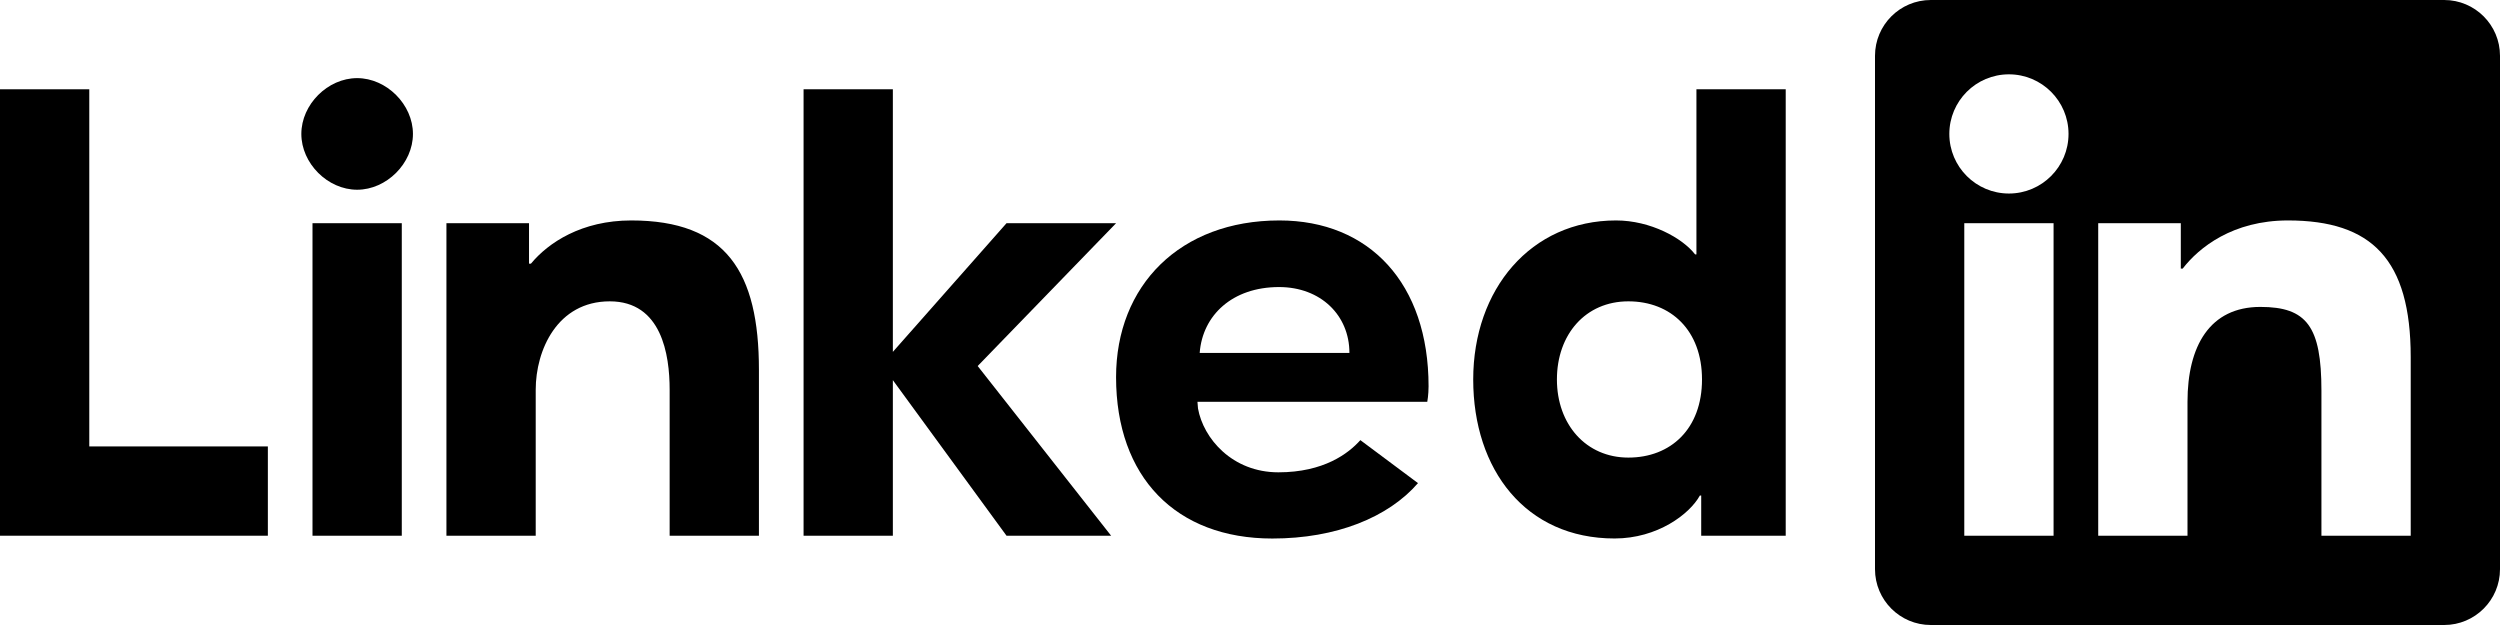
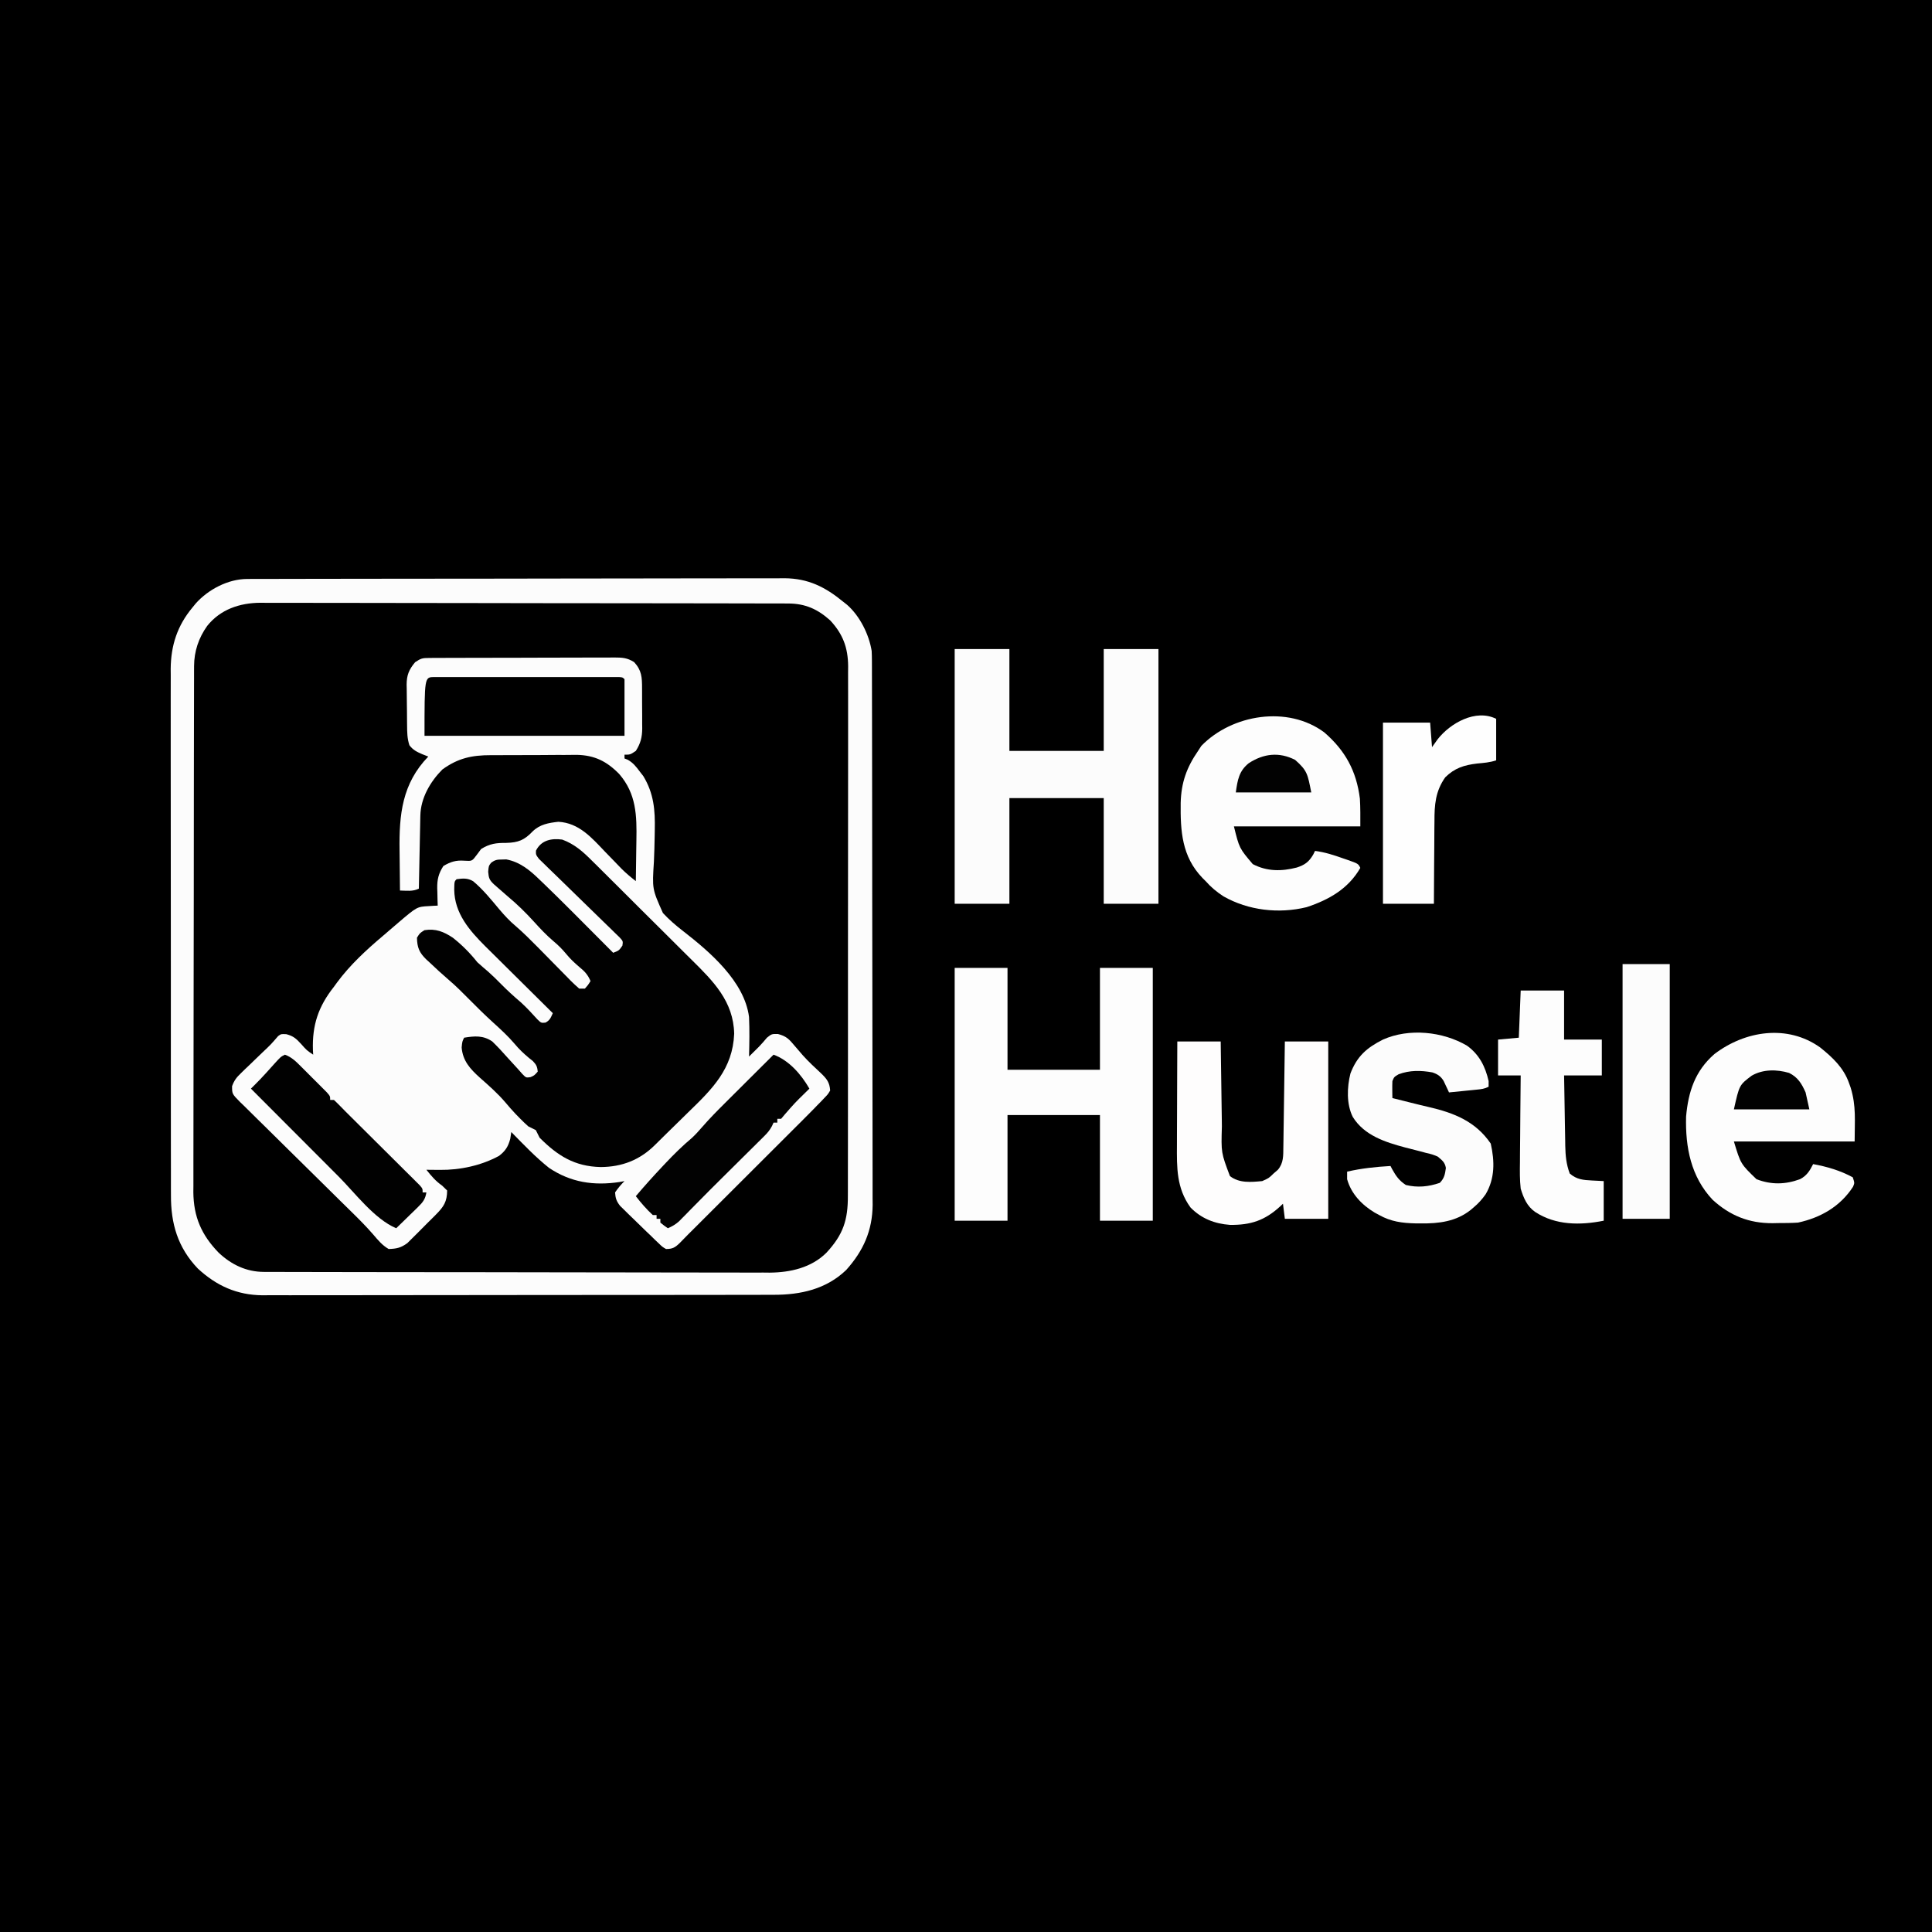
- <svg xmlns="http://www.w3.org/2000/svg" xmlnsXlink="http://www.w3.org/1999/xlink" viewBox="0 0 56 14" preserveAspectRatio="xMinYMin meet" version="1.1" fill="CurrentColor" focusable="false" aria-busy="false">
-   <g fill-rule="evenodd">
-     <path d="M14,1.25 L14,12.75 C14,13.44 13.44,14 12.75,14 L1.25,14 C0.56,14 0,13.44 0,12.75 L0,1.25 C0,0.56 0.56,0 1.25,0 L12.75,0 C13.44,0 14,0.56 14,1.25" fill="transparent" transform="translate(42, 0)" />
-     <path d="M56,1.25 L56,12.75 C56,13.44 55.44,14 54.75,14 L43.25,14 C42.56,14 42,13.44 42,12.75 L42,1.25 C42,0.56 42.56,0 43.25,0 L54.75,0 C55.44,0 56,0.56 56,1.25 Z M47,5 L48.85,5 L48.85,6.016 L48.893,6.016 C49.259,5.541 50.018,4.938 51.25,4.938 C53.125,4.938 54,5.808 54,8 L54,12 L52,12 L52,8.75 C52,7.313 51.672,6.875 50.632,6.875 C49.5,6.875 49,7.75 49,9 L49,12 L47,12 L47,5 Z M44,12 L46,12 L46,5 L44,5 L44,12 Z M46.335,3 C46.335,3.737 45.737,4.335 45,4.335 C44.263,4.335 43.665,3.737 43.665,3 C43.665,2.263 44.263,1.665 45,1.665 C45.737,1.665 46.335,2.263 46.335,3 Z" />
-   </g>
-   <g>
-     <path d="M40,12 L38.107,12 L38.107,11.1 L38.077,11.1 C37.847,11.518 37.125,12.062 36.167,12.062 C34.174,12.062 33,10.521 33,8.5 C33,6.479 34.291,4.938 36.2,4.938 C36.971,4.938 37.687,5.332 37.97,5.698 L38,5.698 L38,2 L40,2 L40,12 Z M36.475,6.75 C35.517,6.75 34.875,7.49 34.875,8.5 C34.875,9.51 35.529,10.25 36.475,10.25 C37.422,10.25 38.125,9.609 38.125,8.5 C38.125,7.406 37.433,6.75 36.475,6.75 L36.475,6.75 Z" />
-     <path d="M31.763,10.822 C31.097,11.589 29.931,12.063 28.5,12.063 C26.339,12.063 25,10.687 25,8.448 C25,6.394 26.433,4.938 28.658,4.938 C30.676,4.938 32,6.35 32,8.653 C32,8.846 31.971,9 31.971,9 L26.823,9 L26.835,9.149 C26.954,9.82 27.601,10.58 28.636,10.58 C29.653,10.58 30.207,10.157 30.472,9.859 L31.763,10.822 Z M30.227,7.905 C30.227,7.063 29.585,6.43 28.651,6.43 C27.606,6.43 26.937,7.06 26.873,7.905 L30.227,7.905 Z" />
-     <polygon points="18 2 20 2 20 7.882 22.546 5 25 5 21.9 8.199 24.889 12 22.546 12 20 8.515 20 12 18 12" />
-     <path d="M10,5 L11.85,5 L11.85,5.906 L11.893,5.906 C12.283,5.434 13.031,4.938 14.14,4.938 C16.266,4.938 17,6.094 17,8.285 L17,12 L15,12 L15,8.73 C15,7.943 14.821,6.75 13.659,6.75 C12.482,6.75 12,7.844 12,8.73 L12,12 L10,12 L10,5 Z" />
-     <path d="M7,12 L9,12 L9,5 L7,5 L7,12 Z M8,1.75 C8.659,1.75 9.25,2.341 9.25,3 C9.25,3.659 8.659,4.25 8,4.25 C7.34,4.25 6.75,3.659 6.75,3 C6.75,2.341 7.34,1.75 8,1.75 L8,1.75 Z" />
-     <polygon points="0 2 2 2 2 10 6 10 6 12 0 12" />
-   </g>
+ <svg xmlns="http://www.w3.org/2000/svg" version="1.1" width="1024" height="1024">
+   <path d="M0 0 C337.92 0 675.84 0 1024 0 C1024 337.92 1024 675.84 1024 1024 C686.08 1024 348.16 1024 0 1024 C0 686.08 0 348.16 0 0 Z " fill="#000000" transform="translate(0,0)" />
+   <path d="M0 0 C1.54 -0.006 1.54 -0.006 3.111 -0.012 C4.8 -0.01 4.8 -0.01 6.523 -0.009 C8.32 -0.013 8.32 -0.013 10.152 -0.018 C13.478 -0.025 16.804 -0.028 20.129 -0.029 C23.716 -0.03 27.302 -0.038 30.889 -0.045 C38.732 -0.058 46.575 -0.064 54.418 -0.069 C59.316 -0.072 64.214 -0.076 69.112 -0.08 C82.675 -0.092 96.239 -0.103 109.802 -0.106 C110.67 -0.106 111.538 -0.107 112.433 -0.107 C113.303 -0.107 114.173 -0.107 115.069 -0.107 C116.833 -0.108 118.596 -0.108 120.359 -0.109 C121.234 -0.109 122.108 -0.109 123.01 -0.109 C137.178 -0.113 151.346 -0.131 165.514 -0.154 C180.063 -0.178 194.613 -0.19 209.162 -0.192 C217.329 -0.192 225.497 -0.198 233.665 -0.216 C240.62 -0.232 247.576 -0.237 254.532 -0.229 C258.079 -0.225 261.627 -0.226 265.174 -0.24 C269.024 -0.255 272.874 -0.247 276.725 -0.236 C277.84 -0.244 278.955 -0.252 280.103 -0.26 C291.545 -0.188 299.439 2.865 307.668 10.795 C314.796 18.485 315.382 26.415 315.329 36.498 C315.337 38.349 315.337 38.349 315.345 40.237 C315.357 43.645 315.356 47.052 315.348 50.46 C315.344 54.142 315.356 57.823 315.366 61.505 C315.383 68.711 315.384 75.918 315.379 83.124 C315.375 88.982 315.376 94.841 315.382 100.699 C315.383 101.533 315.383 102.368 315.384 103.228 C315.386 104.923 315.387 106.618 315.389 108.314 C315.402 124.204 315.397 140.094 315.386 155.985 C315.376 170.515 315.389 185.045 315.412 199.575 C315.437 214.504 315.446 229.433 315.44 244.362 C315.436 252.74 315.439 261.117 315.456 269.495 C315.471 276.627 315.471 283.758 315.454 290.889 C315.445 294.526 315.443 298.162 315.459 301.799 C315.475 305.745 315.46 309.691 315.443 313.638 C315.452 314.781 315.462 315.925 315.472 317.103 C315.361 329.075 310.595 337.536 302.168 345.889 C289.217 356.764 271.534 354.701 255.753 354.649 C252.991 354.652 250.229 354.661 247.466 354.67 C240.766 354.688 234.066 354.684 227.366 354.673 C221.917 354.664 216.469 354.662 211.021 354.667 C210.243 354.667 209.466 354.668 208.664 354.669 C207.084 354.67 205.504 354.671 203.924 354.672 C189.135 354.684 174.346 354.671 159.557 354.649 C146.885 354.631 134.213 354.634 121.541 354.653 C106.799 354.674 92.057 354.683 77.315 354.67 C75.741 354.669 74.168 354.668 72.594 354.667 C71.82 354.666 71.046 354.665 70.248 354.665 C64.81 354.661 59.371 354.667 53.932 354.677 C47.3 354.688 40.668 354.685 34.036 354.663 C30.657 354.653 27.277 354.651 23.898 354.662 C20.226 354.673 16.555 354.659 12.883 354.639 C11.298 354.653 11.298 354.653 9.682 354.666 C-2.177 354.542 -11.563 350.547 -19.965 342.249 C-29.098 332.38 -31.364 322.374 -31.319 309.234 C-31.323 308.038 -31.327 306.843 -31.331 305.611 C-31.339 302.305 -31.339 299 -31.335 295.694 C-31.332 292.124 -31.341 288.555 -31.349 284.985 C-31.361 277.995 -31.363 271.006 -31.361 264.016 C-31.359 258.333 -31.361 252.65 -31.365 246.967 C-31.366 246.158 -31.366 245.349 -31.367 244.515 C-31.368 242.87 -31.369 241.226 -31.371 239.582 C-31.381 224.166 -31.379 208.75 -31.373 193.334 C-31.368 179.241 -31.379 165.148 -31.398 151.055 C-31.418 136.575 -31.426 122.095 -31.422 107.614 C-31.42 99.489 -31.423 91.363 -31.437 83.237 C-31.449 76.319 -31.45 69.4 -31.438 62.482 C-31.432 58.955 -31.431 55.428 -31.443 51.9 C-31.456 48.07 -31.445 44.24 -31.433 40.41 C-31.44 39.304 -31.448 38.198 -31.455 37.058 C-31.38 26.24 -28.884 17.611 -22.059 9.131 C-16.027 3.258 -8.371 0.012 0 0 Z " fill="#000000" transform="translate(134.0586,319.8686)" />
+   <path d="M0 0 C0.922 -0.009 1.845 -0.017 2.795 -0.026 C3.805 -0.025 4.815 -0.024 5.856 -0.023 C6.921 -0.03 7.986 -0.037 9.084 -0.043 C12.615 -0.062 16.146 -0.066 19.677 -0.069 C22.127 -0.075 24.576 -0.082 27.026 -0.089 C32.166 -0.101 37.306 -0.104 42.446 -0.103 C49.036 -0.103 55.625 -0.13 62.215 -0.165 C67.276 -0.187 72.338 -0.191 77.399 -0.19 C79.829 -0.192 82.259 -0.201 84.688 -0.217 C88.086 -0.236 91.482 -0.23 94.879 -0.218 C95.885 -0.23 96.891 -0.241 97.927 -0.252 C102.315 -0.213 104.789 -0.173 108.58 2.188 C112.631 6.582 112.805 10.262 112.798 16.103 C112.802 16.86 112.806 17.617 112.811 18.397 C112.816 19.996 112.817 21.595 112.813 23.193 C112.809 25.627 112.833 28.06 112.858 30.494 C112.86 32.051 112.861 33.609 112.86 35.166 C112.869 35.888 112.879 36.61 112.888 37.354 C112.845 42.059 112.023 45.293 109.497 49.267 C106.497 51.267 106.497 51.267 103.497 51.267 C103.497 51.927 103.497 52.587 103.497 53.267 C104.074 53.498 104.652 53.729 105.247 53.967 C108.086 55.608 109.531 57.457 111.497 60.08 C112.487 61.358 112.487 61.358 113.497 62.662 C119.046 71.875 119.768 80.633 119.544 91.131 C119.525 92.213 119.507 93.296 119.488 94.411 C119.4 98.939 119.301 103.461 119.082 107.985 C118.151 122.425 118.151 122.425 123.862 135.191 C127.101 138.671 130.606 141.711 134.367 144.613 C148.644 155.702 167.047 171.359 169.497 190.267 C169.815 197.265 169.687 204.268 169.497 211.267 C170.613 210.165 171.727 209.06 172.841 207.955 C173.461 207.34 174.082 206.725 174.721 206.092 C176.22 204.552 177.621 202.918 178.997 201.267 C181.497 199.267 181.497 199.267 184.829 199.31 C189.342 200.488 190.715 202.031 193.684 205.58 C194.62 206.674 195.559 207.765 196.501 208.853 C196.984 209.416 197.468 209.979 197.966 210.559 C201.01 213.955 204.358 217.07 207.701 220.169 C210.743 223.101 212.221 225.025 212.497 229.267 C211.314 231.251 211.314 231.251 209.506 233.127 C208.854 233.815 208.202 234.504 207.531 235.214 C206.86 235.892 206.188 236.569 205.497 237.267 C204.918 237.869 204.339 238.47 203.743 239.09 C201.966 240.92 200.165 242.723 198.356 244.522 C197.68 245.198 197.004 245.874 196.308 246.57 C194.1 248.778 191.888 250.982 189.677 253.185 C188.129 254.731 186.581 256.277 185.034 257.823 C180.978 261.876 176.918 265.926 172.858 269.975 C168.73 274.093 164.604 278.215 160.477 282.336 C153.815 288.99 147.15 295.642 140.483 302.292 C139.898 302.876 139.312 303.461 138.708 304.063 C138.16 304.608 137.611 305.153 137.046 305.715 C135.591 307.173 134.159 308.653 132.728 310.135 C130.222 312.53 128.956 313.256 125.497 313.267 C123.59 312.155 123.59 312.155 121.774 310.4 C120.745 309.426 120.745 309.426 119.696 308.432 C118.97 307.718 118.244 307.004 117.497 306.267 C116.734 305.545 115.971 304.823 115.185 304.079 C112.783 301.793 110.419 299.473 108.059 297.142 C107.245 296.357 106.431 295.572 105.593 294.764 C104.433 293.617 104.433 293.617 103.251 292.447 C102.204 291.422 102.204 291.422 101.136 290.376 C99.238 287.934 98.686 286.344 98.497 283.267 C100.031 281.018 101.579 279.185 103.497 277.267 C102.636 277.429 101.775 277.59 100.887 277.756 C87.212 279.82 75.022 277.989 63.497 270.267 C56.303 264.541 49.928 257.821 43.497 251.267 C43.311 252.464 43.126 253.66 42.934 254.892 C41.842 258.994 40.379 261.286 37.028 263.885 C27.623 269.022 16.295 271.462 5.684 271.33 C4.991 271.325 4.299 271.321 3.585 271.316 C1.889 271.305 0.193 271.287 -1.503 271.267 C1.118 274.583 3.409 277.278 6.872 279.705 C7.738 280.551 8.604 281.396 9.497 282.267 C9.442 288.156 7.688 290.843 3.614 294.947 C3.122 295.445 2.629 295.944 2.122 296.457 C1.082 297.501 0.034 298.538 -1.021 299.567 C-2.624 301.138 -4.193 302.739 -5.761 304.346 C-6.78 305.361 -7.801 306.374 -8.823 307.385 C-9.744 308.298 -10.665 309.212 -11.613 310.154 C-15.026 312.65 -17.308 313.134 -21.503 313.267 C-24.93 311.297 -27.159 308.53 -29.701 305.565 C-33.244 301.505 -36.979 297.702 -40.831 293.937 C-42.27 292.521 -43.708 291.106 -45.147 289.69 C-45.898 288.953 -46.649 288.216 -47.423 287.456 C-51.427 283.521 -55.415 279.568 -59.405 275.619 C-64.47 270.608 -69.54 265.602 -74.629 260.615 C-78.756 256.569 -82.866 252.505 -86.966 248.43 C-88.529 246.882 -90.098 245.341 -91.674 243.806 C-93.869 241.666 -96.042 239.506 -98.21 237.339 C-98.867 236.709 -99.523 236.08 -100.2 235.431 C-104.505 231.065 -104.505 231.065 -104.496 226.961 C-103.375 223.92 -102.192 222.378 -99.863 220.139 C-99.121 219.413 -98.38 218.688 -97.616 217.941 C-96.837 217.203 -96.057 216.465 -95.253 215.705 C-94.489 214.963 -93.724 214.221 -92.937 213.457 C-91.458 212.023 -89.975 210.594 -88.488 209.17 C-84.048 204.99 -84.048 204.99 -80.066 200.392 C-78.503 199.267 -78.503 199.267 -75.702 199.416 C-71.853 200.44 -70.424 201.857 -67.753 204.767 C-64.949 207.944 -64.949 207.944 -61.503 210.267 C-61.55 209.48 -61.596 208.692 -61.644 207.881 C-62.086 194.546 -58.742 184.675 -50.503 174.267 C-49.968 173.531 -49.433 172.795 -48.882 172.037 C-41.979 162.684 -33.357 154.744 -24.503 147.267 C-23.445 146.358 -22.388 145.448 -21.331 144.537 C-20.181 143.551 -19.03 142.565 -17.878 141.58 C-17.339 141.116 -16.801 140.652 -16.246 140.174 C-6.468 131.86 -6.468 131.86 -0.128 131.517 C0.746 131.461 1.62 131.404 2.52 131.346 C3.499 131.307 3.499 131.307 4.497 131.267 C4.462 130.254 4.427 129.241 4.391 128.197 C4.363 126.846 4.336 125.494 4.309 124.142 C4.284 123.477 4.259 122.812 4.233 122.127 C4.164 117.401 4.941 114.243 7.497 110.267 C11.366 107.992 14.22 107.13 18.622 107.455 C22.696 107.709 22.696 107.709 25.122 104.455 C26.297 102.877 26.297 102.877 27.497 101.267 C32.086 98.392 35.516 97.995 40.872 98.017 C47.154 97.851 50.404 96.554 54.743 91.99 C58.609 88.193 63.205 87.411 68.434 86.83 C79.413 87.424 86.144 95.327 93.247 102.767 C94.772 104.343 96.301 105.915 97.833 107.485 C99.215 108.906 100.588 110.335 101.961 111.765 C104.357 114.129 106.83 116.219 109.497 118.267 C109.597 112.915 109.669 107.563 109.717 102.209 C109.737 100.393 109.764 98.576 109.799 96.76 C110.046 83.545 109.79 71.981 100.661 61.477 C94.086 54.764 87.633 51.551 78.18 51.351 C76.085 51.346 73.993 51.375 71.899 51.408 C70.414 51.408 68.929 51.406 67.445 51.402 C64.35 51.401 61.258 51.424 58.164 51.465 C54.224 51.516 50.286 51.514 46.347 51.494 C43.286 51.484 40.226 51.498 37.166 51.52 C35.714 51.529 34.263 51.53 32.811 51.525 C22.624 51.508 15.279 53.07 6.946 59.119 C0.535 65.573 -4.518 74.261 -4.708 83.555 C-4.728 84.416 -4.748 85.277 -4.769 86.163 C-4.786 87.088 -4.802 88.014 -4.82 88.967 C-4.851 90.392 -4.851 90.392 -4.883 91.846 C-4.948 94.882 -5.007 97.919 -5.066 100.955 C-5.109 103.013 -5.152 105.071 -5.197 107.129 C-5.304 112.175 -5.405 117.221 -5.503 122.267 C-8.718 123.875 -11.939 123.325 -15.503 123.267 C-15.578 117.97 -15.632 112.672 -15.668 107.374 C-15.683 105.578 -15.703 103.782 -15.729 101.986 C-16.001 82.93 -14.363 66.567 -0.503 52.267 C-1.596 51.834 -2.689 51.401 -3.816 50.955 C-6.591 49.761 -8.651 48.736 -10.503 46.267 C-11.709 42.65 -11.703 39.298 -11.741 35.529 C-11.749 34.771 -11.758 34.012 -11.766 33.231 C-11.78 31.626 -11.79 30.022 -11.798 28.417 C-11.81 26.781 -11.83 25.145 -11.86 23.509 C-11.903 21.14 -11.919 18.773 -11.929 16.404 C-11.946 15.679 -11.964 14.954 -11.982 14.207 C-11.96 9.079 -10.751 6.2 -7.503 2.267 C-4.348 0.164 -3.601 0.015 0 0 Z " fill="#FCFCFC" transform="translate(227.5031,348.7326)" />
+   <path d="M0 0 C1.041 -0.004 2.081 -0.009 3.154 -0.014 C4.874 -0.013 4.874 -0.013 6.63 -0.013 C8.454 -0.018 8.454 -0.018 10.314 -0.024 C13.695 -0.033 17.076 -0.038 20.457 -0.04 C24.102 -0.044 27.746 -0.054 31.39 -0.063 C40.196 -0.082 49.002 -0.093 57.807 -0.101 C61.955 -0.106 66.103 -0.111 70.251 -0.116 C84.041 -0.133 97.832 -0.148 111.623 -0.155 C115.202 -0.157 118.781 -0.159 122.361 -0.161 C123.25 -0.161 124.14 -0.162 125.056 -0.162 C139.46 -0.171 153.862 -0.196 168.266 -0.229 C183.056 -0.262 197.847 -0.28 212.638 -0.283 C220.941 -0.285 229.244 -0.294 237.547 -0.319 C244.62 -0.341 251.693 -0.349 258.767 -0.339 C262.373 -0.335 265.979 -0.337 269.586 -0.356 C273.503 -0.377 277.421 -0.367 281.338 -0.354 C282.467 -0.364 283.597 -0.375 284.76 -0.387 C297.405 -0.285 306.346 4.221 315.992 12.134 C316.652 12.656 317.312 13.178 317.992 13.716 C324.718 19.647 329.578 29.338 330.992 38.134 C331.081 39.904 331.123 41.676 331.126 43.448 C331.131 44.506 331.135 45.564 331.14 46.654 C331.139 48.388 331.139 48.388 331.139 50.158 C331.143 51.391 331.147 52.624 331.15 53.895 C331.159 57.315 331.164 60.735 331.167 64.155 C331.171 67.845 331.18 71.535 331.189 75.225 C331.209 84.135 331.219 93.046 331.228 101.956 C331.232 106.155 331.237 110.354 331.243 114.552 C331.26 128.516 331.274 142.479 331.281 156.442 C331.283 160.064 331.285 163.686 331.287 167.308 C331.288 168.208 331.288 169.108 331.289 170.036 C331.297 184.612 331.322 199.189 331.355 213.766 C331.388 228.741 331.406 243.716 331.409 258.692 C331.411 267.096 331.42 275.5 331.445 283.904 C331.467 291.062 331.475 298.221 331.466 305.379 C331.461 309.028 331.463 312.677 331.482 316.326 C331.503 320.292 331.493 324.256 331.48 328.222 C331.496 329.933 331.496 329.933 331.513 331.678 C331.404 345.402 326.563 356.142 317.492 366.259 C306.864 376.479 293.245 379.442 279.025 379.402 C277.834 379.406 276.644 379.411 275.417 379.415 C272.129 379.426 268.841 379.427 265.553 379.425 C262 379.425 258.447 379.436 254.894 379.445 C247.939 379.462 240.985 379.467 234.03 379.468 C228.374 379.469 222.719 379.473 217.063 379.48 C201.013 379.497 184.962 379.507 168.912 379.505 C168.047 379.505 167.183 379.505 166.292 379.505 C165.426 379.505 164.561 379.505 163.669 379.505 C149.645 379.504 135.621 379.523 121.598 379.551 C107.183 379.58 92.768 379.594 78.353 379.592 C70.267 379.591 62.18 379.597 54.093 379.618 C47.208 379.637 40.322 379.641 33.436 379.627 C29.927 379.621 26.418 379.621 22.908 379.638 C19.094 379.653 15.281 379.644 11.467 379.629 C10.371 379.639 9.275 379.649 8.146 379.66 C-5.433 379.539 -16.249 374.636 -26.133 365.509 C-36.814 354.338 -40.476 341.659 -40.396 326.592 C-40.401 325.364 -40.406 324.135 -40.412 322.869 C-40.424 319.485 -40.422 316.101 -40.415 312.717 C-40.41 309.057 -40.423 305.397 -40.433 301.737 C-40.45 294.576 -40.451 287.416 -40.446 280.255 C-40.442 274.432 -40.443 268.608 -40.448 262.785 C-40.449 261.955 -40.45 261.124 -40.451 260.269 C-40.452 258.582 -40.454 256.895 -40.455 255.208 C-40.469 239.403 -40.464 223.598 -40.452 207.793 C-40.442 193.352 -40.455 178.912 -40.479 164.472 C-40.503 149.625 -40.513 134.777 -40.506 119.93 C-40.503 111.602 -40.505 103.275 -40.523 94.947 C-40.537 87.857 -40.538 80.767 -40.521 73.677 C-40.512 70.065 -40.51 66.452 -40.525 62.839 C-40.542 58.912 -40.527 54.985 -40.509 51.057 C-40.519 49.931 -40.528 48.804 -40.538 47.644 C-40.424 35.174 -37.01 24.733 -29.008 15.134 C-28.423 14.414 -27.838 13.693 -27.235 12.951 C-20.567 5.509 -10.089 0.02 0 0 Z M-21.196 24.884 C-25.722 31.235 -28.126 38.376 -28.142 46.169 C-28.147 47.19 -28.151 48.211 -28.156 49.263 C-28.156 50.384 -28.155 51.504 -28.155 52.658 C-28.159 53.849 -28.163 55.041 -28.166 56.268 C-28.175 59.577 -28.18 62.885 -28.183 66.194 C-28.187 69.762 -28.196 73.33 -28.205 76.898 C-28.225 85.516 -28.235 94.135 -28.244 102.753 C-28.248 106.814 -28.253 110.875 -28.259 114.936 C-28.276 128.44 -28.29 141.944 -28.297 155.448 C-28.299 158.952 -28.301 162.456 -28.303 165.96 C-28.304 166.831 -28.304 167.702 -28.305 168.599 C-28.313 182.697 -28.338 196.796 -28.371 210.894 C-28.404 225.376 -28.422 239.859 -28.425 254.341 C-28.427 262.469 -28.436 270.597 -28.461 278.725 C-28.483 285.65 -28.491 292.574 -28.482 299.498 C-28.477 303.028 -28.479 306.557 -28.498 310.087 C-28.519 313.923 -28.509 317.758 -28.496 321.595 C-28.512 323.248 -28.512 323.248 -28.529 324.935 C-28.421 338.103 -24.191 347.746 -15.094 357.103 C-8.374 363.421 -0.439 367.249 8.852 367.268 C9.834 367.273 10.816 367.277 11.829 367.282 C12.905 367.282 13.982 367.282 15.091 367.281 C16.81 367.287 16.81 367.287 18.563 367.293 C21.745 367.302 24.926 367.306 28.107 367.309 C31.538 367.313 34.969 367.322 38.4 367.331 C46.688 367.351 54.975 367.361 63.263 367.37 C67.169 367.374 71.075 367.38 74.981 367.385 C87.971 367.402 100.961 367.416 113.952 367.424 C117.322 367.426 120.693 367.427 124.063 367.429 C124.901 367.43 125.738 367.43 126.601 367.431 C140.159 367.439 153.717 367.464 167.275 367.497 C181.205 367.53 195.134 367.548 209.064 367.551 C216.881 367.553 224.698 367.562 232.515 367.588 C239.175 367.609 245.834 367.617 252.494 367.608 C255.889 367.603 259.282 367.607 262.676 367.625 C266.368 367.642 270.058 367.635 273.75 367.622 C274.806 367.633 275.863 367.644 276.952 367.655 C287.924 367.562 299.007 365.051 306.992 357.134 C315.947 347.466 318.448 339.735 318.38 326.768 C318.385 325.534 318.39 324.3 318.396 323.029 C318.408 319.621 318.406 316.214 318.399 312.806 C318.394 309.124 318.407 305.442 318.417 301.76 C318.434 294.554 318.435 287.348 318.43 280.142 C318.426 274.283 318.427 268.425 318.432 262.567 C318.433 261.732 318.434 260.898 318.435 260.038 C318.436 258.343 318.438 256.647 318.439 254.952 C318.453 239.062 318.448 223.171 318.436 207.281 C318.426 192.751 318.439 178.22 318.463 163.69 C318.487 148.761 318.497 133.833 318.49 118.904 C318.487 110.526 318.489 102.148 318.507 93.77 C318.521 86.639 318.522 79.508 318.505 72.376 C318.496 68.74 318.494 65.103 318.509 61.467 C318.526 57.52 318.511 53.574 318.493 49.628 C318.503 48.484 318.512 47.341 318.522 46.163 C318.432 36.364 315.736 29.193 309.054 21.994 C302.39 15.985 295.758 13.018 286.813 13 C285.271 12.993 285.271 12.993 283.698 12.986 C282.576 12.987 281.453 12.987 280.297 12.987 C279.099 12.983 277.901 12.98 276.667 12.976 C273.346 12.967 270.024 12.962 266.703 12.96 C263.119 12.956 259.535 12.946 255.952 12.937 C247.3 12.918 238.648 12.907 229.995 12.899 C225.919 12.894 221.842 12.889 217.765 12.884 C204.211 12.867 190.656 12.852 177.101 12.845 C173.585 12.843 170.069 12.841 166.554 12.839 C165.68 12.839 164.806 12.838 163.906 12.838 C149.751 12.829 135.597 12.804 121.442 12.771 C106.903 12.738 92.364 12.72 77.825 12.717 C69.665 12.715 61.504 12.706 53.344 12.681 C46.395 12.659 39.445 12.651 32.496 12.661 C28.952 12.665 25.409 12.663 21.865 12.644 C18.017 12.623 14.17 12.633 10.322 12.646 C9.211 12.636 8.099 12.625 6.954 12.613 C-3.982 12.703 -14.181 16.103 -21.196 24.884 Z " fill="#FCFCFC" transform="translate(131.008,306.8658)" />
+   <path d="M0 0 C6.426 2.36 10.919 6.329 15.682 11.117 C16.764 12.181 16.764 12.181 17.868 13.267 C20.236 15.603 22.59 17.953 24.941 20.305 C26.594 21.947 28.248 23.59 29.901 25.231 C33.362 28.673 36.815 32.122 40.262 35.576 C44.657 39.977 49.077 44.352 53.503 48.721 C56.926 52.106 60.332 55.508 63.734 58.914 C65.355 60.532 66.982 62.145 68.615 63.752 C80.102 75.078 90.776 85.787 91.129 102.914 C90.35 121.563 79.593 132.12 66.875 144.438 C65.503 145.785 64.132 147.133 62.762 148.482 C60.252 150.952 57.735 153.415 55.21 155.869 C53.199 157.824 51.209 159.794 49.228 161.781 C41.152 169.825 31.721 173.491 20.375 173.562 C6.532 173.246 -2.409 167.605 -12 158 C-12.672 156.669 -13.34 155.337 -14 154 C-15.315 153.297 -16.651 152.634 -18 152 C-19.485 150.677 -20.92 149.295 -22.312 147.875 C-23.11 147.062 -23.908 146.248 -24.73 145.41 C-26.602 143.423 -28.375 141.406 -30.125 139.312 C-34.211 134.502 -38.946 130.358 -43.67 126.187 C-48.771 121.573 -52.727 117.33 -53.312 110.188 C-53 107 -53 107 -52 105 C-46.445 104.078 -41.89 103.704 -37.105 106.985 C-34.266 109.735 -31.599 112.589 -29 115.562 C-27.204 117.56 -25.388 119.533 -23.562 121.504 C-22.389 122.831 -22.389 122.831 -21.191 124.186 C-19.196 126.25 -19.196 126.25 -16.84 125.906 C-14.819 125.033 -14.819 125.033 -13 123 C-13.202 120.378 -13.76 119.246 -15.602 117.359 C-16.269 116.828 -16.937 116.297 -17.625 115.75 C-20.418 113.42 -22.866 111.111 -25.188 108.312 C-28.725 104.143 -32.696 100.521 -36.738 96.856 C-41.057 92.92 -45.206 88.844 -49.312 84.688 C-52.827 81.134 -56.316 77.616 -60.125 74.375 C-63.655 71.345 -67.074 68.213 -70.438 65 C-71.237 64.27 -71.237 64.27 -72.053 63.525 C-75.781 59.903 -76.907 57.179 -77 52 C-75.5 49.562 -75.5 49.562 -73 48 C-67.053 47.085 -62.864 48.778 -58 52 C-53.049 55.913 -48.92 60.068 -45 65 C-43.104 66.726 -41.157 68.383 -39.207 70.047 C-36.872 72.113 -34.687 74.279 -32.5 76.5 C-29.146 79.9 -25.688 83.069 -22.047 86.156 C-18.855 89.031 -15.976 92.206 -13.078 95.375 C-11.159 97.22 -11.159 97.22 -8.859 97 C-6.495 95.728 -6.091 94.393 -5 92 C-5.788 91.222 -5.788 91.222 -6.592 90.428 C-11.572 85.509 -16.544 80.582 -21.509 75.647 C-24.06 73.111 -26.615 70.577 -29.176 68.051 C-31.653 65.606 -34.122 63.155 -36.587 60.698 C-37.974 59.319 -39.369 57.947 -40.764 56.576 C-49.27 48.073 -57.072 39.082 -57.25 26.562 C-57.17 22.17 -57.17 22.17 -56 21 C-52.719 20.541 -50.154 20.311 -47.227 22.059 C-41.972 26.446 -37.671 31.818 -33.285 37.043 C-30.586 40.207 -27.912 43.159 -24.703 45.812 C-20.595 49.361 -16.789 53.164 -12.98 57.027 C-12.351 57.665 -11.721 58.302 -11.073 58.959 C-8.436 61.632 -5.802 64.309 -3.177 66.994 C-1.243 68.97 0.7 70.937 2.645 72.902 C3.238 73.515 3.832 74.127 4.444 74.758 C5.907 76.23 7.448 77.623 9 79 C9.99 79 10.98 79 12 79 C13.705 77.06 13.705 77.06 15 75 C13.599 71.719 12.007 69.926 9.25 67.688 C6.578 65.434 4.213 63.205 2 60.5 C-0.047 58.016 -2.155 55.938 -4.625 53.875 C-8.402 50.677 -11.685 47.161 -15 43.5 C-19.414 38.638 -23.947 34.204 -29 30 C-30.652 28.569 -32.297 27.132 -33.938 25.688 C-34.689 25.031 -35.441 24.375 -36.215 23.699 C-38.623 21.407 -38.965 20.409 -39.25 17.062 C-39 14 -39 14 -37.746 12.336 C-35.608 10.7 -34.484 10.567 -31.812 10.562 C-31.097 10.543 -30.382 10.524 -29.645 10.504 C-22.442 11.855 -17.139 16.236 -12.027 21.227 C-11.391 21.834 -10.754 22.442 -10.098 23.069 C-8.052 25.033 -6.023 27.013 -4 29 C-3.322 29.666 -2.644 30.331 -1.946 31.017 C2.879 35.772 7.662 40.57 12.438 45.375 C13.862 46.805 15.288 48.235 16.713 49.664 C20.145 53.107 23.573 56.552 27 60 C30.063 58.82 30.063 58.82 31.887 56.21 C32.243 53.84 32.243 53.84 30.367 51.8 C29.134 50.605 29.134 50.605 27.875 49.387 C26.951 48.479 26.026 47.571 25.074 46.636 C24.573 46.156 24.072 45.675 23.556 45.18 C21.99 43.678 20.441 42.161 18.895 40.639 C15.61 37.412 12.306 34.205 9 31 C5.169 27.287 1.347 23.566 -2.456 19.824 C-3.985 18.327 -5.529 16.845 -7.074 15.364 C-7.998 14.456 -8.923 13.549 -9.875 12.613 C-10.697 11.817 -11.52 11.021 -12.367 10.2 C-14 8 -14 8 -13.922 5.852 C-11.143 0.269 -5.667 -0.782 0 0 Z " fill="#010101" transform="translate(298,445)" />
+   <path d="M0 0 C9.57 0 19.14 0 29 0 C29 17.82 29 35.64 29 54 C45.5 54 62 54 79 54 C79 36.18 79 18.36 79 0 C88.57 0 98.14 0 108 0 C108 44.55 108 89.1 108 135 C98.43 135 88.86 135 79 135 C79 116.52 79 98.04 79 79 C62.5 79 46 79 29 79 C29 97.48 29 115.96 29 135 C19.43 135 9.86 135 0 135 C0 90.45 0 45.9 0 0 Z " fill="#FCFCFC" transform="translate(506,344)" />
+   <path d="M0 0 C9.24 0 18.48 0 28 0 C28 17.82 28 35.64 28 54 C44.17 54 60.34 54 77 54 C77 36.18 77 18.36 77 0 C86.24 0 95.48 0 105 0 C105 44.22 105 88.44 105 134 C95.76 134 86.52 134 77 134 C77 115.52 77 97.04 77 78 C60.83 78 44.66 78 28 78 C28 96.48 28 114.96 28 134 C18.76 134 9.52 134 0 134 C0 89.78 0 45.56 0 0 Z " fill="#FDFDFD" transform="translate(506,513)" />
+   <path d="M0 0 C11.136 9.656 17.032 20.475 18.859 35.129 C19.16 40.013 19.086 44.915 19.086 49.809 C-3.024 49.809 -25.134 49.809 -47.914 49.809 C-45.056 61.389 -45.056 61.389 -37.914 69.809 C-30.387 73.743 -22.668 73.691 -14.602 71.621 C-10.393 70.249 -8.218 68.715 -5.914 64.809 C-5.584 64.149 -5.254 63.489 -4.914 62.809 C0.295 63.481 4.977 64.996 9.898 66.746 C10.674 67.011 11.449 67.276 12.248 67.549 C17.964 69.564 17.964 69.564 19.086 71.809 C12.722 82.876 2.506 88.694 -9.371 92.621 C-24.108 96.236 -40.324 94.379 -53.477 86.871 C-57.08 84.518 -60.057 82.052 -62.914 78.809 C-63.467 78.258 -64.02 77.708 -64.59 77.141 C-75.553 65.755 -76.304 52.223 -76.125 37.289 C-75.83 26.574 -72.984 18.596 -66.914 9.809 C-66.337 8.922 -65.759 8.035 -65.164 7.121 C-48.879 -9.617 -19.319 -14.4 0 0 Z " fill="#FDFDFD" transform="translate(701.9141,388.1914)" />
+   <path d="M0 0 C6.581 5.292 12.376 10.714 15.234 18.797 C15.531 19.622 15.827 20.447 16.133 21.297 C19.139 31.226 18.234 38.67 18.234 49.797 C-2.886 49.797 -24.006 49.797 -45.766 49.797 C-42.162 61.727 -42.162 61.727 -33.766 69.812 C-25.943 72.8 -18.544 72.658 -10.715 69.789 C-7.184 67.992 -5.487 65.24 -3.766 61.797 C3.565 63.141 10.662 65.201 17.234 68.797 C18.234 71.797 18.234 71.797 17.371 73.812 C10.627 84.21 0.267 90.199 -11.766 92.797 C-15.304 93.043 -18.844 93.028 -22.391 93.047 C-23.338 93.067 -24.286 93.088 -25.262 93.109 C-37.709 93.177 -47.844 89.141 -57.062 80.691 C-68.532 68.51 -71.536 52.914 -71.105 36.594 C-69.929 23.445 -66.381 12.435 -56.117 3.488 C-39.861 -8.92 -17.365 -12.439 0 0 Z " fill="#FDFDFD" transform="translate(964.7656,555.2031)" />
+   <path d="M0 0 C7.59 0 15.18 0 23 0 C23.02 1.593 23.04 3.186 23.06 4.827 C23.137 10.794 23.225 16.762 23.317 22.729 C23.355 25.301 23.39 27.873 23.422 30.445 C23.468 34.164 23.526 37.883 23.586 41.602 C23.597 42.732 23.609 43.863 23.621 45.028 C23.213 58.956 23.213 58.956 27.889 71.338 C32.767 75.178 39.09 74.571 45 74 C48.517 72.436 48.517 72.436 51 70 C51.763 69.34 52.526 68.68 53.312 68 C56.389 64.354 56.139 60.489 56.205 55.854 C56.225 54.614 56.245 53.373 56.266 52.094 C56.283 50.745 56.3 49.396 56.316 48.047 C56.337 46.663 56.358 45.278 56.379 43.894 C56.434 40.257 56.484 36.621 56.532 32.984 C56.583 29.271 56.638 25.557 56.693 21.844 C56.801 14.563 56.902 7.281 57 0 C64.59 0 72.18 0 80 0 C80 31.02 80 62.04 80 94 C72.41 94 64.82 94 57 94 C56.505 90.04 56.505 90.04 56 86 C55.504 86.471 55.007 86.941 54.496 87.426 C46.381 94.863 38.915 97.359 27.906 97.211 C19.795 96.622 12.729 93.869 7 88 C-0.463 77.746 -0.28 66.855 -0.195 54.688 C-0.192 53.107 -0.189 51.527 -0.187 49.946 C-0.179 45.81 -0.16 41.674 -0.137 37.538 C-0.117 33.308 -0.108 29.078 -0.098 24.848 C-0.076 16.565 -0.041 8.283 0 0 Z " fill="#FEFDFD" transform="translate(624,552)" />
+   <path d="M0 0 C6.474 4.657 9.722 11.081 11.449 18.762 C11.449 19.752 11.449 20.742 11.449 21.762 C9.21 22.882 7.584 23.048 5.098 23.297 C4.247 23.384 3.396 23.471 2.52 23.561 C1.63 23.648 0.741 23.735 -0.176 23.824 C-1.073 23.915 -1.97 24.006 -2.895 24.1 C-5.113 24.324 -7.332 24.544 -9.551 24.762 C-9.805 24.207 -10.059 23.653 -10.32 23.082 C-10.664 22.358 -11.009 21.633 -11.363 20.887 C-11.7 20.167 -12.036 19.448 -12.383 18.707 C-13.876 16.221 -15.612 15.074 -18.359 14.16 C-24.492 13.045 -30.378 12.952 -36.238 15.137 C-38.645 16.555 -38.645 16.555 -39.551 18.762 C-39.62 20.302 -39.635 21.845 -39.613 23.387 C-39.604 24.204 -39.595 25.021 -39.586 25.863 C-39.574 26.49 -39.563 27.116 -39.551 27.762 C-37.858 28.185 -36.165 28.608 -34.472 29.031 C-33.011 29.396 -31.551 29.763 -30.091 30.131 C-26.812 30.956 -23.534 31.765 -20.238 32.52 C-6.871 35.613 4.584 40.136 12.574 51.887 C14.683 61.227 14.822 70.354 9.867 78.75 C7.95 81.469 6.009 83.629 3.449 85.762 C2.948 86.191 2.446 86.62 1.93 87.062 C-5.806 93.204 -14.877 94.305 -24.488 94.199 C-25.455 94.192 -26.421 94.184 -27.417 94.176 C-34.425 94.014 -40.348 93.229 -46.551 89.762 C-47.757 89.108 -47.757 89.108 -48.988 88.441 C-55.728 84.384 -61.397 78.515 -63.551 70.762 C-63.551 69.442 -63.551 68.122 -63.551 66.762 C-55.915 64.986 -48.369 64.227 -40.551 63.762 C-40.271 64.304 -39.991 64.847 -39.703 65.406 C-37.617 69.129 -36.038 71.44 -32.426 73.824 C-26.184 75.334 -20.486 74.76 -14.426 72.699 C-11.987 70.179 -11.682 68.2 -11.203 64.797 C-11.722 61.758 -13.22 60.729 -15.551 58.762 C-18.434 57.592 -18.434 57.592 -21.68 56.832 C-22.88 56.511 -24.081 56.19 -25.318 55.859 C-27.821 55.218 -30.323 54.577 -32.826 53.938 C-43.429 51.102 -54.468 47.574 -60.551 37.762 C-63.952 30.935 -63.619 22.028 -61.793 14.734 C-58.308 5.61 -53.17 1.115 -44.551 -3.238 C-30.758 -9.389 -12.843 -7.567 0 0 Z " fill="#FCFCFC" transform="translate(777.5508,554.2383)" />
+   <path d="M0 0 C7.59 0 15.18 0 23 0 C23 8.58 23 17.16 23 26 C29.6 26 36.2 26 43 26 C43 32.27 43 38.54 43 45 C36.4 45 29.8 45 23 45 C23.097 51.281 23.2 57.561 23.317 63.842 C23.356 65.976 23.39 68.111 23.422 70.246 C23.468 73.322 23.526 76.397 23.586 79.473 C23.603 80.895 23.603 80.895 23.621 82.346 C23.736 87.58 24.152 92.079 26 97 C29.667 100.159 33.077 100.448 37.812 100.688 C40.875 100.842 40.875 100.842 44 101 C44 107.93 44 114.86 44 122 C31.56 124.488 18.523 124.48 7.688 117.375 C3.351 114.375 1.499 109.914 0 105 C-0.524 100.323 -0.467 95.697 -0.391 90.996 C-0.385 89.677 -0.379 88.358 -0.373 86.999 C-0.358 83.522 -0.319 80.045 -0.275 76.568 C-0.233 73.009 -0.215 69.449 -0.195 65.889 C-0.153 58.925 -0.082 51.963 0 45 C-3.96 45 -7.92 45 -12 45 C-12 38.73 -12 32.46 -12 26 C-8.37 25.67 -4.74 25.34 -1 25 C-0.67 16.75 -0.34 8.5 0 0 Z " fill="#FDFDFD" transform="translate(806,525)" />
+   <path d="M0 0 C8.25 0 16.5 0 25 0 C25 44.55 25 89.1 25 135 C16.75 135 8.5 135 0 135 C0 90.45 0 45.9 0 0 Z " fill="#FCFCFC" transform="translate(860,511)" />
+   <path d="M0 0 C0 7.26 0 14.52 0 22 C-3.422 23.141 -6.532 23.35 -10.125 23.688 C-17.025 24.522 -21.999 26.062 -27 31 C-32.227 38.428 -32.736 45.591 -32.707 54.445 C-32.722 55.696 -32.737 56.947 -32.753 58.236 C-32.788 61.528 -32.803 64.818 -32.807 68.11 C-32.816 71.482 -32.853 74.854 -32.889 78.227 C-32.955 84.818 -32.977 91.408 -33 98 C-41.91 98 -50.82 98 -60 98 C-60 66.32 -60 34.64 -60 2 C-51.75 2 -43.5 2 -35 2 C-34.67 6.29 -34.34 10.58 -34 15 C-33.01 13.618 -32.02 12.236 -31 10.812 C-24.388 2.334 -10.857 -5.429 0 0 Z " fill="#FEFEFE" transform="translate(793,381)" />
+   <path d="M0 0 C1.313 -0.004 1.313 -0.004 2.652 -0.009 C4.102 -0.006 4.102 -0.006 5.583 -0.002 C6.596 -0.004 7.609 -0.006 8.652 -0.008 C12.018 -0.012 15.385 -0.009 18.751 -0.006 C21.079 -0.007 23.406 -0.007 25.734 -0.009 C30.62 -0.01 35.506 -0.008 40.392 -0.003 C46.671 0.002 52.95 -0.001 59.228 -0.007 C64.037 -0.011 68.846 -0.009 73.655 -0.007 C75.971 -0.006 78.287 -0.007 80.603 -0.009 C83.833 -0.012 87.063 -0.008 90.294 -0.002 C91.261 -0.004 92.228 -0.006 93.225 -0.009 C94.1 -0.006 94.975 -0.003 95.876 0 C96.641 0 97.406 0.001 98.194 0.001 C99.938 0.127 99.938 0.127 100.938 1.127 C100.938 11.027 100.938 20.927 100.938 31.127 C65.958 31.127 30.978 31.127 -5.062 31.127 C-5.062 0.002 -5.062 0.002 0 0 Z " fill="#000000" transform="translate(230.0618,358.873)" />
+   <path d="M0 0 C3.679 1.321 6.034 3.775 8.766 6.5 C10.1 7.83 10.1 7.83 11.461 9.188 C12.842 10.58 12.842 10.58 14.25 12 C15.186 12.928 16.122 13.856 17.086 14.812 C17.97 15.699 18.855 16.586 19.766 17.5 C20.578 18.315 21.39 19.129 22.228 19.969 C24 22 24 22 24 24 C24.66 24 25.32 24 26 24 C27.143 25.074 28.273 26.163 29.36 27.294 C31.347 29.361 33.384 31.375 35.423 33.391 C39.566 37.502 43.704 41.617 47.839 45.735 C50.334 48.219 52.83 50.701 55.33 53.179 C58.222 56.045 61.105 58.919 63.988 61.793 C64.891 62.686 65.794 63.578 66.725 64.498 C67.549 65.323 68.374 66.147 69.224 66.997 C69.955 67.723 70.686 68.45 71.439 69.199 C73 71 73 71 73 73 C73.66 73 74.32 73 75 73 C74.421 76.548 73.173 78.184 70.621 80.672 C69.948 81.336 69.274 82 68.58 82.684 C67.873 83.366 67.166 84.047 66.438 84.75 C65.371 85.796 65.371 85.796 64.283 86.863 C62.529 88.582 60.768 90.294 59 92 C47.452 87.115 37.243 73.377 28.484 64.582 C27.134 63.23 25.784 61.878 24.433 60.526 C20.919 57.009 17.409 53.488 13.899 49.967 C10.3 46.359 6.699 42.753 3.098 39.146 C-3.938 32.1 -10.97 25.051 -18 18 C-16.81 16.814 -16.81 16.814 -15.597 15.603 C-13.739 13.74 -11.931 11.878 -10.176 9.922 C-9.705 9.401 -9.233 8.88 -8.748 8.344 C-7.778 7.267 -6.809 6.189 -5.842 5.109 C-2.215 1.108 -2.215 1.108 0 0 Z " fill="#010101" transform="translate(151,559)" />
+   <path d="M0 0 C8.29 3.06 14.619 10.432 19 18 C18.336 18.652 17.672 19.305 16.988 19.977 C11.26 25.586 11.26 25.586 6 31.625 C5.01 32.801 5.01 32.801 4 34 C3.34 34 2.68 34 2 34 C2 34.66 2 35.32 2 36 C1.34 36 0.68 36 0 36 C-0.408 36.896 -0.408 36.896 -0.824 37.81 C-1.976 39.955 -3.091 41.334 -4.81 43.037 C-5.374 43.601 -5.938 44.165 -6.52 44.746 C-7.128 45.344 -7.737 45.942 -8.363 46.559 C-8.992 47.185 -9.621 47.811 -10.269 48.456 C-12.279 50.455 -14.296 52.446 -16.312 54.438 C-17.659 55.774 -19.004 57.11 -20.35 58.447 C-22.831 60.912 -25.315 63.375 -27.802 65.834 C-31.846 69.834 -35.867 73.855 -39.848 77.918 C-41.253 79.341 -42.657 80.764 -44.062 82.188 C-44.77 82.911 -45.477 83.635 -46.205 84.381 C-46.892 85.074 -47.578 85.767 -48.285 86.48 C-48.903 87.108 -49.52 87.736 -50.156 88.384 C-52.013 90.012 -53.749 91.007 -56 92 C-58 90.625 -58 90.625 -60 89 C-60 88.34 -60 87.68 -60 87 C-60.66 87 -61.32 87 -62 87 C-62 86.34 -62 85.68 -62 85 C-62.66 85 -63.32 85 -64 85 C-67.346 81.918 -70.224 78.599 -73 75 C-68.554 69.739 -63.967 64.644 -59.25 59.625 C-58.546 58.875 -57.843 58.126 -57.117 57.354 C-52.705 52.694 -48.229 48.278 -43.309 44.152 C-41.323 42.301 -39.622 40.438 -37.863 38.379 C-34.046 33.992 -30.004 29.877 -25.879 25.781 C-24.762 24.666 -24.762 24.666 -23.622 23.529 C-21.271 21.183 -18.917 18.842 -16.562 16.5 C-14.956 14.899 -13.35 13.297 -11.744 11.695 C-7.832 7.794 -3.917 3.896 0 0 Z " fill="#020202" transform="translate(410,559)" />
+   <path d="M0 0 C4.65 2.305 6.707 5.721 8.75 10.336 C9.41 13.306 10.07 16.276 10.75 19.336 C-2.45 19.336 -15.65 19.336 -29.25 19.336 C-26.377 6.409 -26.377 6.409 -19.812 1.461 C-13.845 -1.992 -6.517 -1.923 0 0 Z " fill="#010101" transform="translate(948.25,568.6641)" />
+   <path d="M0 0 C6.555 5.756 6.645 7.66 8.562 17.25 C-4.638 17.25 -17.837 17.25 -31.438 17.25 C-30.499 10.68 -29.764 5.9 -24.535 1.734 C-16.733 -3.322 -8.539 -4.347 0 0 Z " fill="#020202" transform="translate(686.4375,402.75)" />
</svg>
